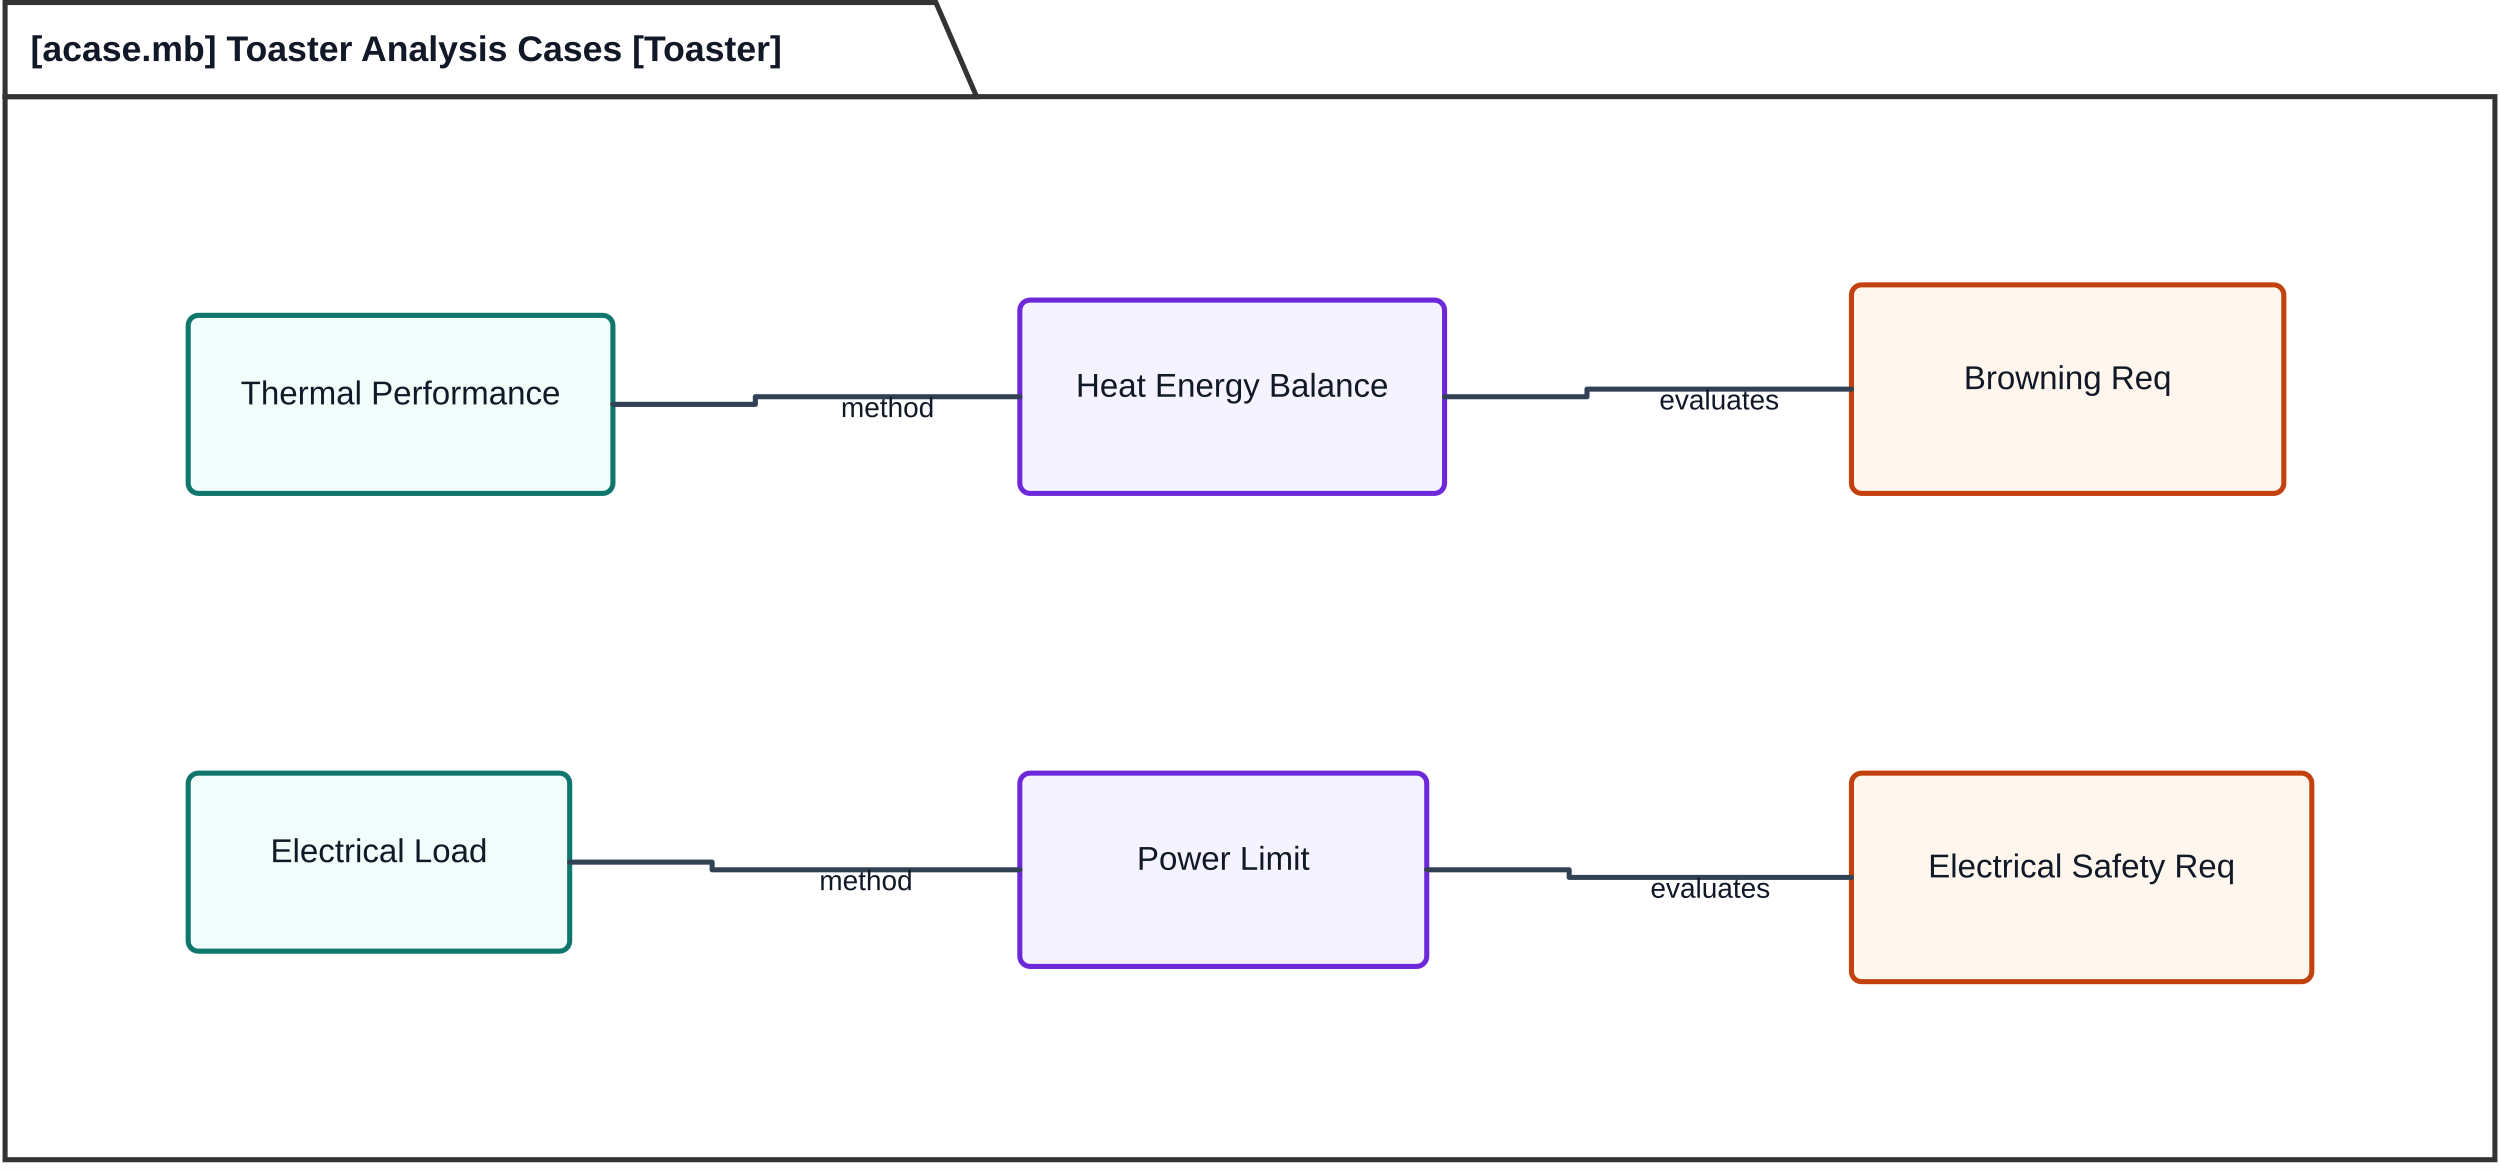
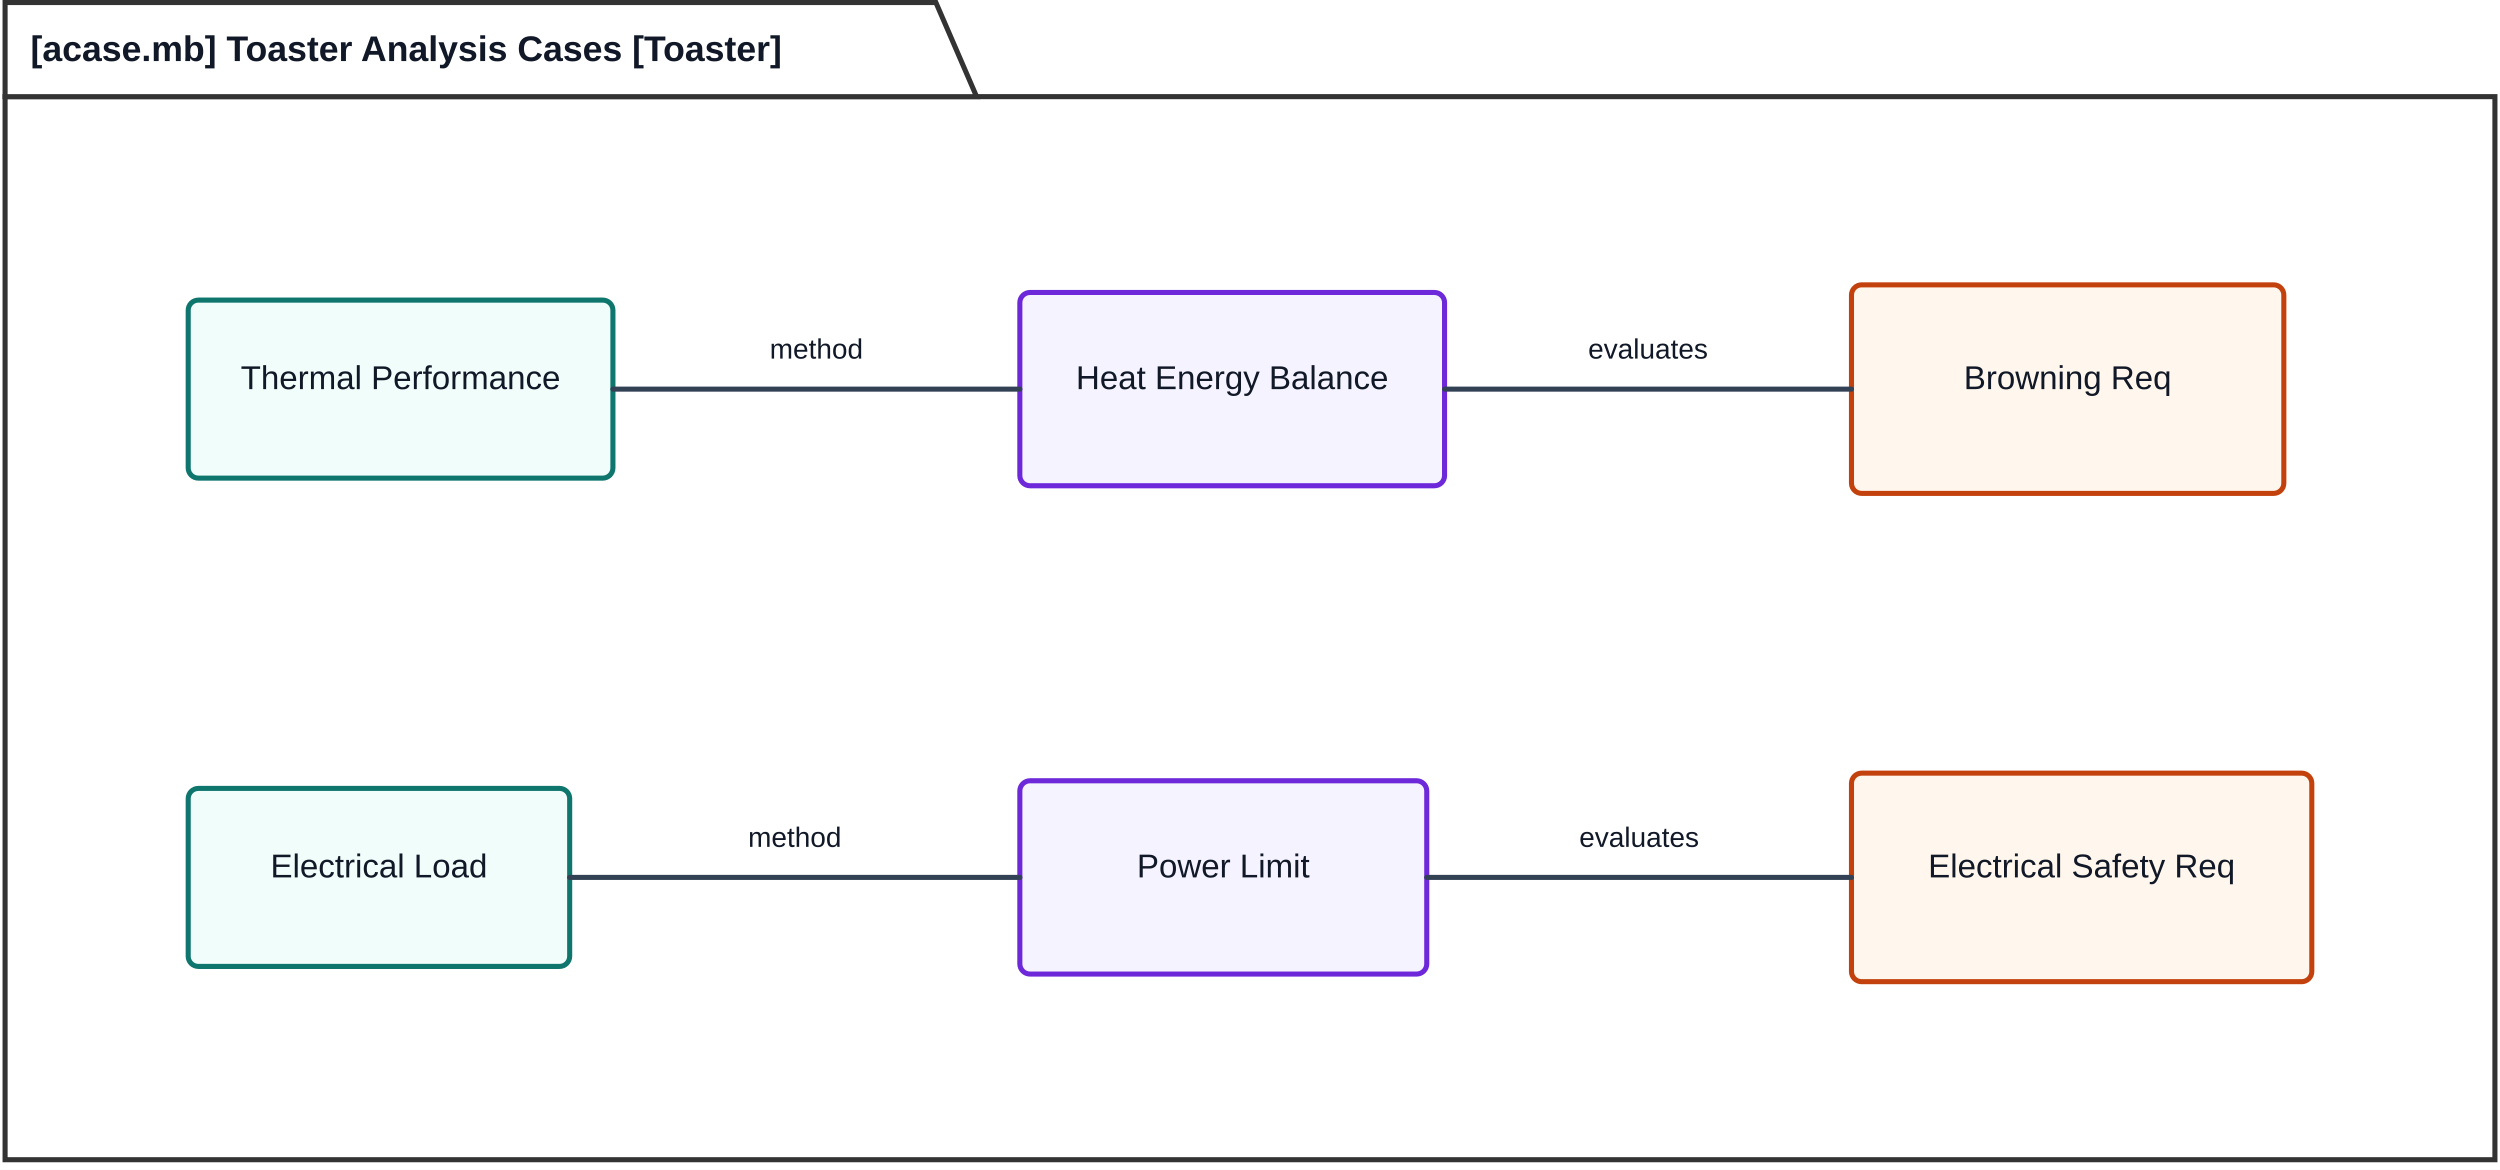
<svg xmlns="http://www.w3.org/2000/svg" width="983" height="460" viewBox="0 0 983 460">
  <defs>
    <style>text{font-family:Arial,Helvetica,sans-serif;fill:#111827}.label{font-size:13px}.small{font-size:11px}.header{font-size:14px;font-weight:600}</style>
    <marker id="arrow" markerWidth="8" markerHeight="6" refX="8" refY="3" orient="auto">
      <polygon points="0 0,8 3,0 6" fill="#1D4ED8" />
    </marker>
    <marker id="arrow-dark" markerWidth="8" markerHeight="6" refX="8" refY="3" orient="auto">
      <polygon points="0 0,8 3,0 6" fill="#334155" />
    </marker>
    <marker id="composition" markerWidth="12" markerHeight="12" refX="0" refY="6" orient="auto" markerUnits="strokeWidth">
      <polygon points="0 6,6 0,12 6,6 12" fill="#111827" stroke="#111827" />
    </marker>
  </defs>
  <rect x="0" y="0" width="983" height="460" fill="#FFFFFF" />
  <rect x="2" y="38" width="979" height="418" fill="none" stroke="#333333" stroke-width="2" />
  <path d="M 2 1 H 368 L 384 38 H 2 Z" fill="#FFFFFF" stroke="#333333" stroke-width="2" />
  <text class="header" x="12" y="24">[acase.mb] Toaster Analysis Cases [Toaster]</text>
  <rect x="2" y="38" width="979" height="420" fill="none" stroke="#333333" stroke-width="0" />
  <g transform="translate(2,40)">
-     <rect id="thermalPerformanceAnalysis" x="72" y="84" width="167" height="70" rx="4" fill="#F0FDFA" stroke="#0F766E" stroke-width="2" />
-     <text class="label" text-anchor="middle" x="155.5" y="119">Thermal Performance</text>
-     <rect id="electricalLoadAnalysis" x="72" y="264" width="150" height="70" rx="4" fill="#F0FDFA" stroke="#0F766E" stroke-width="2" />
-     <text class="label" text-anchor="middle" x="147" y="299">Electrical Load</text>
-     <rect id="heatEnergyBalance" x="399" y="78" width="167" height="76" rx="4" fill="#F5F3FF" stroke="#6D28D9" stroke-width="2" />
-     <text class="label" text-anchor="middle" x="482.5" y="116">Heat Energy Balance</text>
-     <rect id="electricalPowerLimit" x="399" y="264" width="160" height="76" rx="4" fill="#F5F3FF" stroke="#6D28D9" stroke-width="2" />
-     <text class="label" text-anchor="middle" x="479" y="302">Power Limit</text>
+     <rect id="thermalPerformanceAnalysis" x="72" y="78" width="167" height="70" rx="4" fill="#F0FDFA" stroke="#0F766E" stroke-width="2" />
+     <text class="label" text-anchor="middle" x="155.5" y="113">Thermal Performance</text>
+     <rect id="electricalLoadAnalysis" x="72" y="270" width="150" height="70" rx="4" fill="#F0FDFA" stroke="#0F766E" stroke-width="2" />
+     <text class="label" text-anchor="middle" x="147" y="305">Electrical Load</text>
+     <rect id="heatEnergyBalance" x="399" y="75" width="167" height="76" rx="4" fill="#F5F3FF" stroke="#6D28D9" stroke-width="2" />
+     <text class="label" text-anchor="middle" x="482.5" y="113">Heat Energy Balance</text>
+     <rect id="electricalPowerLimit" x="399" y="267" width="160" height="76" rx="4" fill="#F5F3FF" stroke="#6D28D9" stroke-width="2" />
+     <text class="label" text-anchor="middle" x="479" y="305">Power Limit</text>
    <rect id="browningRequirement" x="726" y="72" width="170" height="82" rx="4" fill="#FFF7ED" stroke="#C2410C" stroke-width="2" />
    <text class="label" text-anchor="middle" x="811" y="113">Browning Req</text>
    <rect id="electricalSafetyRequirement" x="726" y="264" width="181" height="82" rx="4" fill="#FFF7ED" stroke="#C2410C" stroke-width="2" />
    <text class="label" text-anchor="middle" x="816.5" y="305">Electrical Safety Req</text>
-     <path d="M 239,119 L 295,119 L 295,116 L 399,116" fill="none" stroke="#334155" stroke-width="2" stroke-linejoin="round" stroke-linecap="round" />
-     <path d="M 222,299 L 278,299 L 278,302 L 399,302" fill="none" stroke="#334155" stroke-width="2" stroke-linejoin="round" stroke-linecap="round" />
-     <path d="M 566,116 L 622,116 L 622,113 L 726,113" fill="none" stroke="#334155" stroke-width="2" stroke-linejoin="round" stroke-linecap="round" />
-     <path d="M 559,302 L 615,302 L 615,305 L 726,305" fill="none" stroke="#334155" stroke-width="2" stroke-linejoin="round" stroke-linecap="round" />
-     <text class="small" text-anchor="middle" x="347" y="124">method</text>
-     <text class="small" text-anchor="middle" x="338.5" y="310">method</text>
-     <text class="small" text-anchor="middle" x="674" y="121">evaluates</text>
-     <text class="small" text-anchor="middle" x="670.5" y="313">evaluates</text>
+     <path d="M 239,113 L 399,113" fill="none" stroke="#334155" stroke-width="2" stroke-linejoin="round" stroke-linecap="round" />
+     <path d="M 222,305 L 399,305" fill="none" stroke="#334155" stroke-width="2" stroke-linejoin="round" stroke-linecap="round" />
+     <path d="M 566,113 L 726,113" fill="none" stroke="#334155" stroke-width="2" stroke-linejoin="round" stroke-linecap="round" />
+     <path d="M 559,305 L 726,305" fill="none" stroke="#334155" stroke-width="2" stroke-linejoin="round" stroke-linecap="round" />
+     <text class="small" text-anchor="middle" x="319" y="101">method</text>
+     <text class="small" text-anchor="middle" x="310.5" y="293">method</text>
+     <text class="small" text-anchor="middle" x="646" y="101">evaluates</text>
+     <text class="small" text-anchor="middle" x="642.5" y="293">evaluates</text>
  </g>
</svg>
